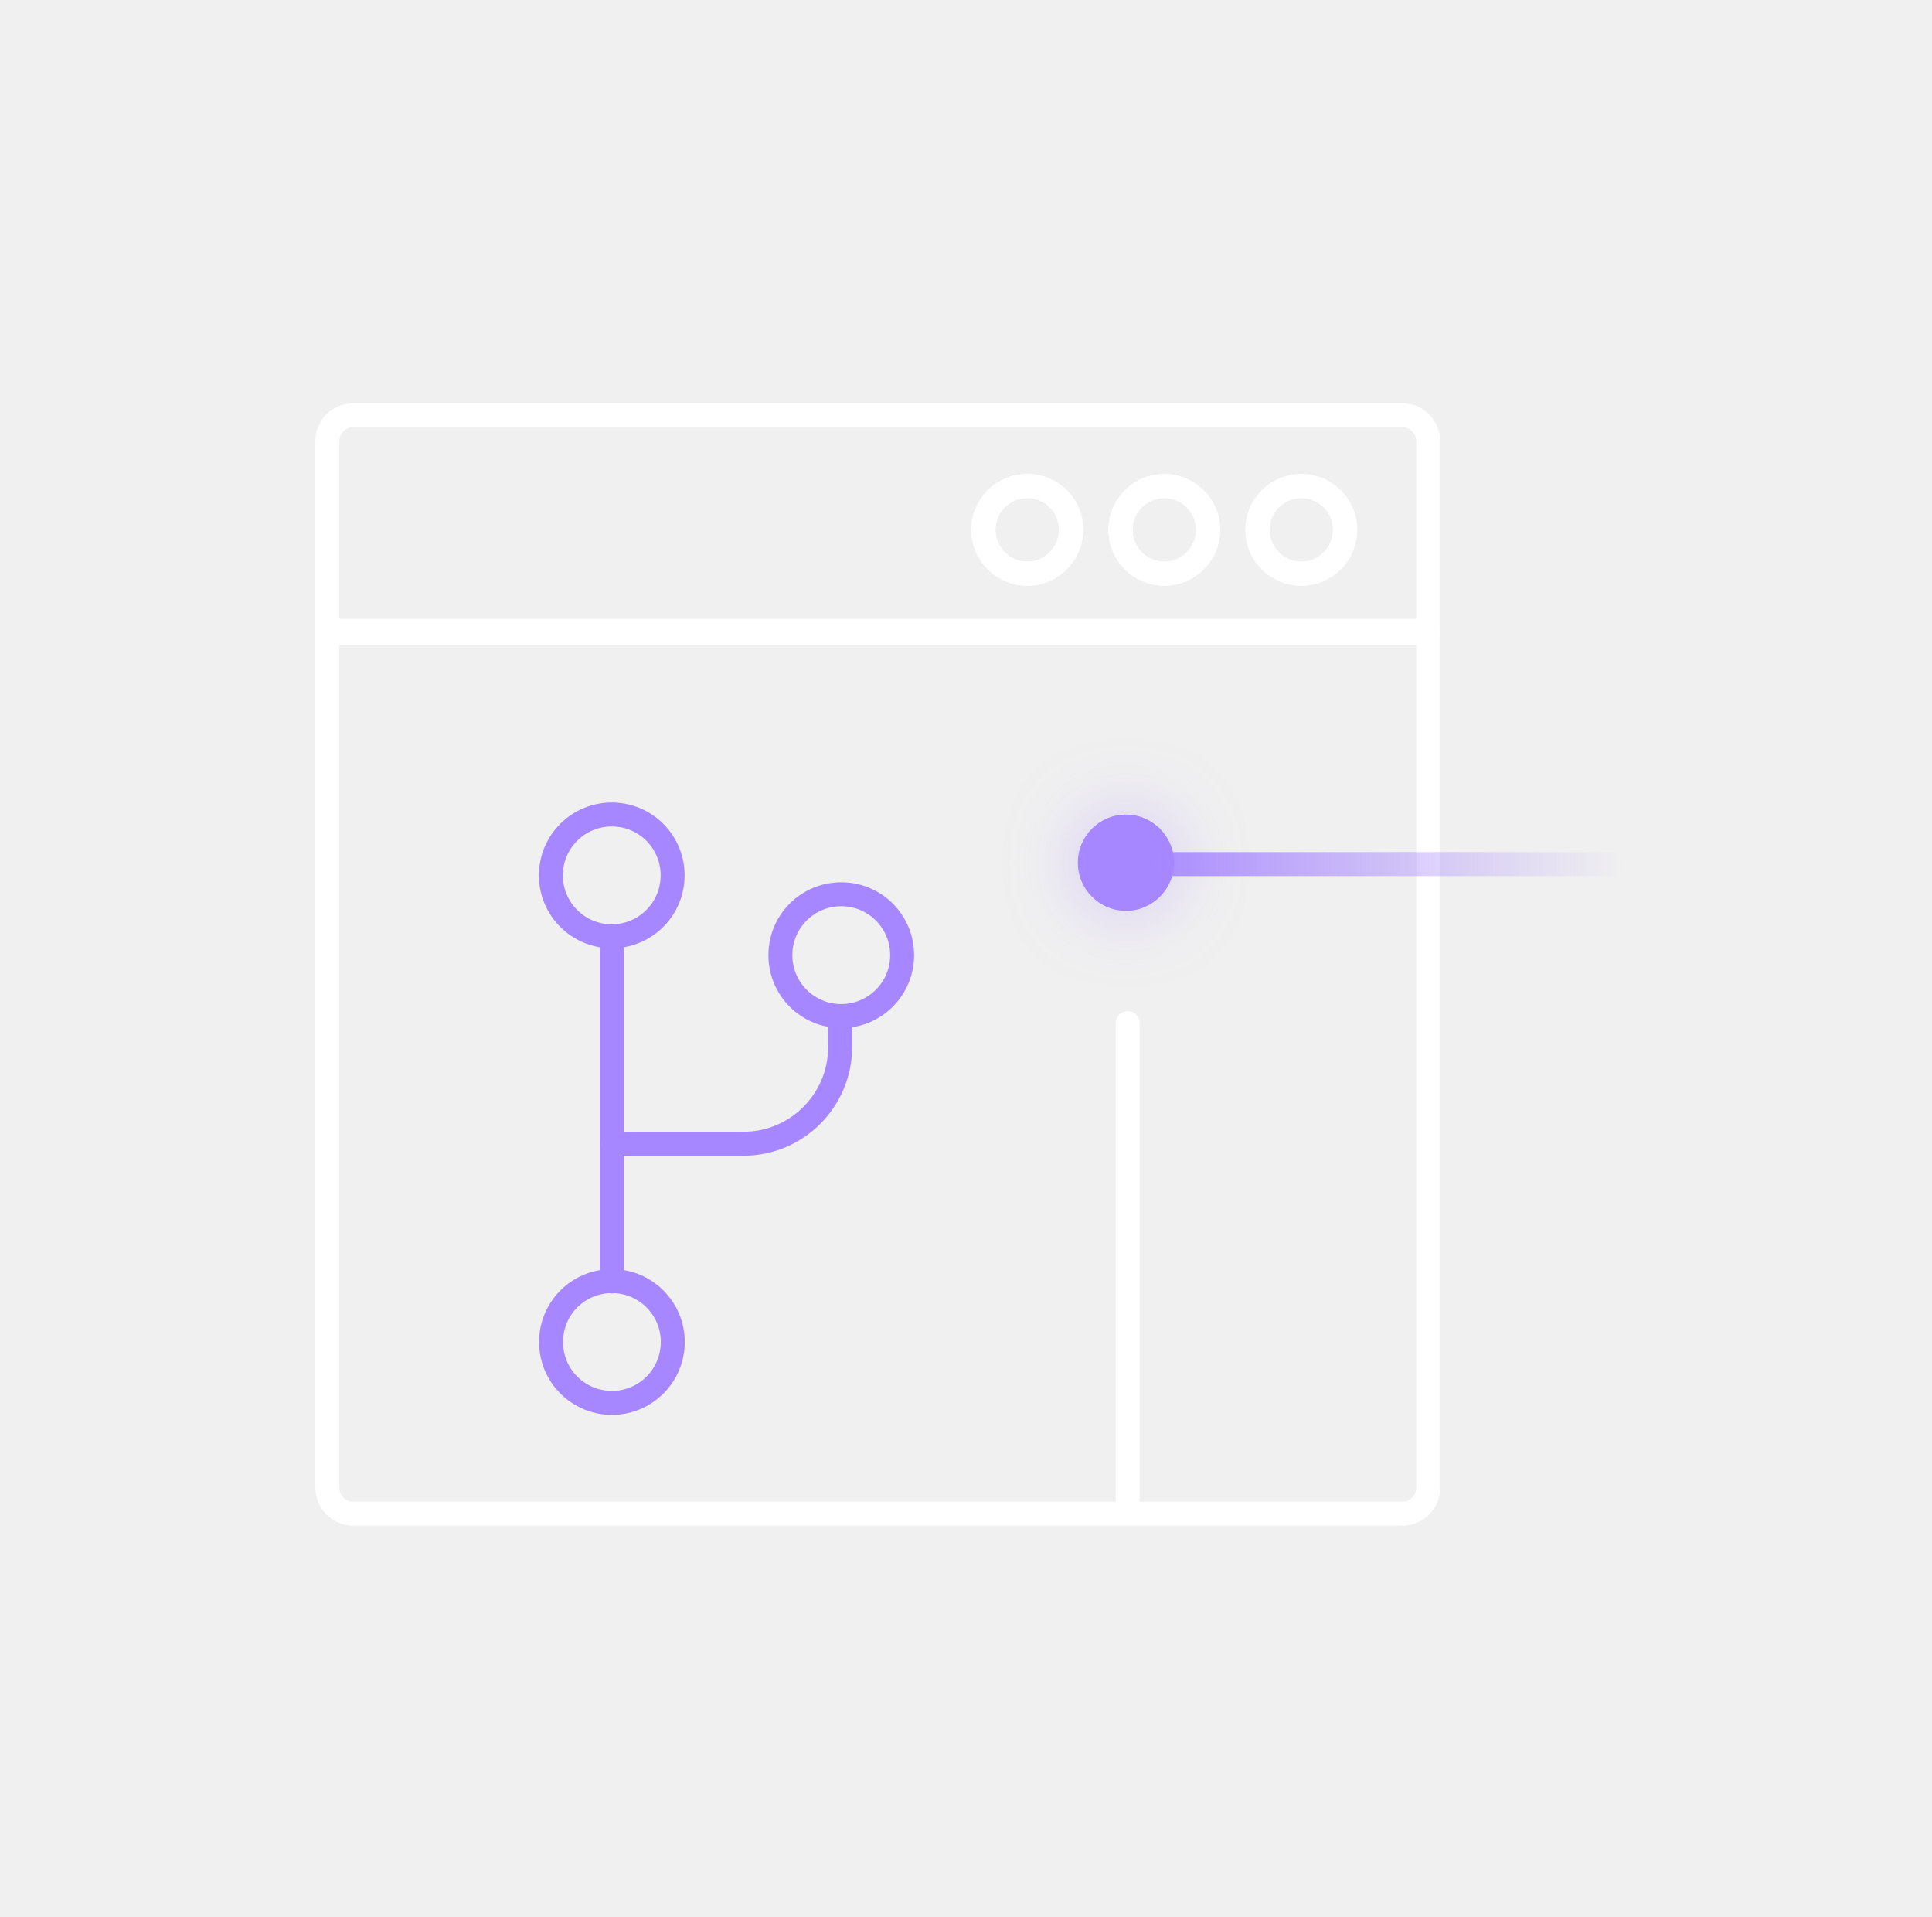
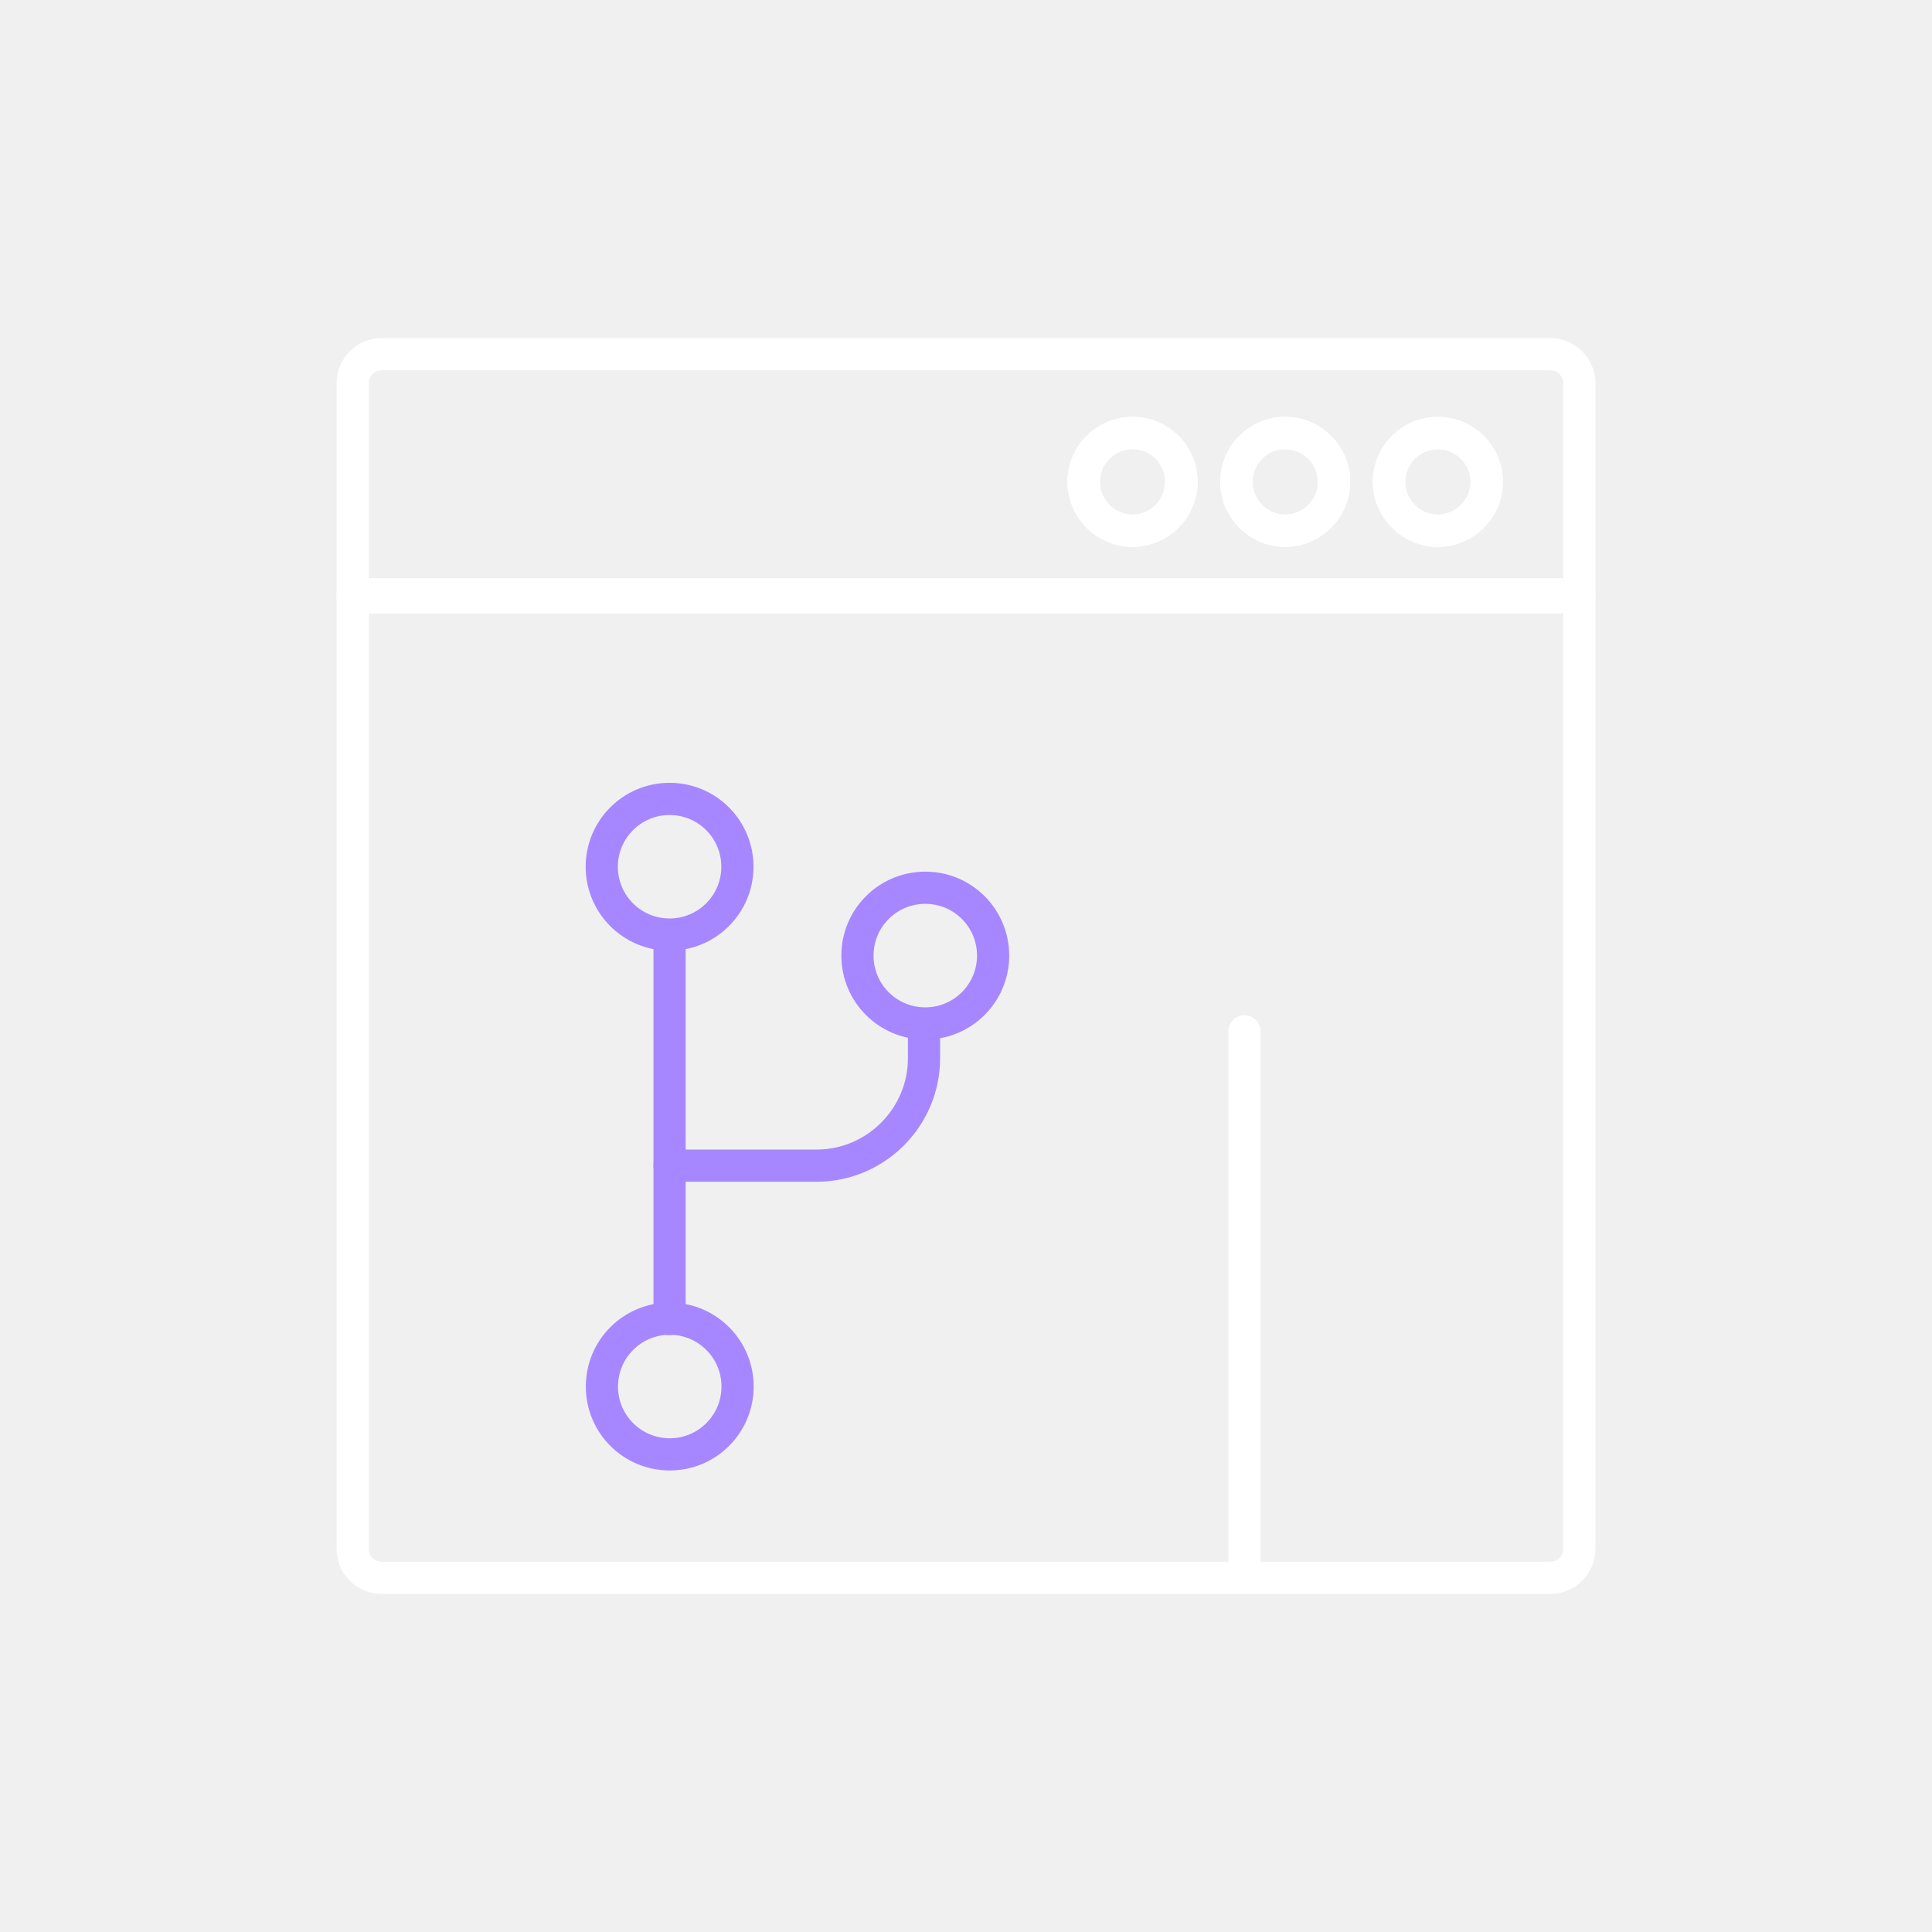
- <svg xmlns="http://www.w3.org/2000/svg" width="121" height="120" viewBox="0 0 121 120" fill="none">
-   <path d="M87.822 26H22.128C21.226 26 20.5 26.726 20.5 27.628V39.668H89.45V27.628C89.45 26.726 88.704 26 87.822 26ZM64.329 35.923C62.819 35.923 61.583 34.687 61.583 33.177C61.583 31.667 62.799 30.432 64.329 30.432C65.858 30.432 67.074 31.648 67.074 33.177C67.074 34.687 65.839 35.923 64.329 35.923ZM72.918 35.923C71.408 35.923 70.173 34.687 70.173 33.177C70.173 31.667 71.388 30.432 72.918 30.432C74.428 30.432 75.664 31.648 75.664 33.177C75.664 34.687 74.428 35.923 72.918 35.923ZM81.507 35.923C79.997 35.923 78.762 34.687 78.762 33.177C78.762 31.667 79.978 30.432 81.507 30.432C83.017 30.432 84.253 31.648 84.253 33.177C84.233 34.687 83.017 35.923 81.507 35.923Z" stroke="white" stroke-width="1.5" stroke-miterlimit="10" stroke-linecap="round" stroke-linejoin="round" />
-   <path d="M61.603 33.177C61.603 31.667 62.819 30.432 64.349 30.432C65.878 30.432 67.094 31.648 67.094 33.177C67.094 34.687 65.858 35.922 64.349 35.922C62.839 35.922 61.603 34.687 61.603 33.177Z" stroke="white" stroke-width="1.5" stroke-miterlimit="10" stroke-linecap="round" stroke-linejoin="round" />
-   <path d="M70.173 33.177C70.173 31.667 71.389 30.432 72.918 30.432C74.428 30.432 75.664 31.648 75.664 33.177C75.664 34.687 74.428 35.922 72.918 35.922C71.408 35.922 70.173 34.687 70.173 33.177Z" stroke="white" stroke-width="1.5" stroke-miterlimit="10" stroke-linecap="round" stroke-linejoin="round" />
-   <path d="M78.762 33.177C78.762 31.667 79.978 30.432 81.507 30.432C83.017 30.432 84.253 31.648 84.253 33.177C84.253 34.687 83.017 35.922 81.507 35.922C79.997 35.922 78.762 34.687 78.762 33.177Z" stroke="white" stroke-width="1.5" stroke-miterlimit="10" stroke-linecap="round" stroke-linejoin="round" />
-   <path d="M70.627 94.779V64.061M20.5 39.498V93.152C20.5 94.054 21.226 94.779 22.128 94.779H87.822C88.724 94.779 89.45 94.054 89.45 93.152V39.498H20.5Z" stroke="white" stroke-width="1.5" stroke-miterlimit="10" stroke-linecap="round" stroke-linejoin="round" />
-   <path d="M67.074 33.177C67.074 34.687 65.839 35.922 64.329 35.922C62.819 35.922 61.584 34.687 61.584 33.177C61.584 31.667 62.799 30.432 64.329 30.432C65.859 30.432 67.074 31.667 67.074 33.177Z" stroke="white" stroke-width="1.5" stroke-miterlimit="10" stroke-linecap="round" stroke-linejoin="round" />
-   <path d="M84.233 33.177C84.233 34.687 82.998 35.922 81.488 35.922C79.978 35.922 78.742 34.687 78.742 33.177C78.742 31.667 79.958 30.432 81.488 30.432C83.017 30.451 84.233 31.667 84.233 33.177Z" stroke="white" stroke-width="1.5" stroke-miterlimit="10" stroke-linecap="round" stroke-linejoin="round" />
-   <path d="M75.664 33.177C75.664 34.687 74.428 35.922 72.918 35.922C71.408 35.922 70.173 34.687 70.173 33.177C70.173 31.667 71.389 30.432 72.918 30.432C74.428 30.451 75.664 31.667 75.664 33.177Z" stroke="white" stroke-width="1.5" stroke-miterlimit="10" stroke-linecap="round" stroke-linejoin="round" />
-   <g filter="url(#filter0_d_271_2249)">
-     <circle cx="70.516" cy="54.017" r="3.017" fill="#A787FF" />
-   </g>
-   <path d="M72.706 54.102H101.026" stroke="url(#paint0_linear_271_2249)" stroke-width="1.5" stroke-linecap="round" />
-   <path d="M42.126 54.811C42.126 56.911 40.423 58.624 38.313 58.624C36.203 58.624 34.5 56.911 34.5 54.811C34.5 52.711 36.203 50.998 38.313 50.998C40.423 50.998 42.126 52.7 42.126 54.811Z" stroke="#A787FF" stroke-width="1.5" stroke-miterlimit="10" stroke-linecap="round" stroke-linejoin="round" />
-   <path d="M38.313 58.746V73.834V80.236" stroke="#A787FF" stroke-width="1.5" stroke-miterlimit="10" stroke-linecap="round" stroke-linejoin="round" />
-   <path d="M56.5 59.806C56.5 61.906 54.798 63.619 52.687 63.619C50.577 63.619 48.874 61.916 48.874 59.806C48.874 57.696 50.577 55.993 52.687 55.993C54.798 55.993 56.5 57.696 56.5 59.806Z" stroke="#A787FF" stroke-width="1.5" stroke-miterlimit="10" stroke-linecap="round" stroke-linejoin="round" />
-   <path d="M42.136 84.029C42.136 86.129 40.434 87.841 38.324 87.841C36.213 87.841 34.511 86.139 34.511 84.029C34.511 81.918 36.213 80.216 38.324 80.216C40.434 80.216 42.136 81.928 42.136 84.029Z" stroke="#A787FF" stroke-width="1.5" stroke-miterlimit="10" stroke-linecap="round" stroke-linejoin="round" />
-   <path d="M52.616 63.69V65.576C52.616 68.89 49.904 71.612 46.581 71.612H39.618H38.313" stroke="#A787FF" stroke-width="1.5" stroke-miterlimit="10" stroke-linecap="round" stroke-linejoin="round" />
-   <defs>
-     <filter id="filter0_d_271_2249" x="58.5" y="42" width="24.033" height="24.033" filterUnits="userSpaceOnUse" color-interpolation-filters="sRGB">
-       <feFlood flood-opacity="0" result="BackgroundImageFix" />
-       <feColorMatrix in="SourceAlpha" type="matrix" values="0 0 0 0 0 0 0 0 0 0 0 0 0 0 0 0 0 0 127 0" result="hardAlpha" />
-       <feMorphology radius="5" operator="dilate" in="SourceAlpha" result="effect1_dropShadow_271_2249" />
-       <feOffset />
-       <feGaussianBlur stdDeviation="2" />
-       <feComposite in2="hardAlpha" operator="out" />
-       <feColorMatrix type="matrix" values="0 0 0 0 0.655 0 0 0 0 0.529 0 0 0 0 1 0 0 0 0.282 0" />
-       <feBlend mode="normal" in2="BackgroundImageFix" result="effect1_dropShadow_271_2249" />
-       <feBlend mode="normal" in="SourceGraphic" in2="effect1_dropShadow_271_2249" result="shape" />
-     </filter>
-     <linearGradient id="paint0_linear_271_2249" x1="70.071" y1="54.602" x2="101.685" y2="54.602" gradientUnits="userSpaceOnUse">
-       <stop stop-color="#A787FF" />
-       <stop offset="0.718" stop-color="#A787FF" stop-opacity="0.282" />
-       <stop offset="1" stop-color="#A787FF" stop-opacity="0" />
-     </linearGradient>
-   </defs>
+ <svg xmlns="http://www.w3.org/2000/svg" width="60" height="60" viewBox="0 0 60 60" fill="none">
+   <path d="M48.148 11H11.852C11.354 11 10.953 11.401 10.953 11.899V18.552H49.047V11.899C49.047 11.401 48.635 11 48.148 11ZM35.168 16.482C34.334 16.482 33.651 15.8 33.651 14.965C33.651 14.131 34.323 13.448 35.168 13.448C36.013 13.448 36.685 14.12 36.685 14.965C36.685 15.8 36.002 16.482 35.168 16.482ZM39.913 16.482C39.079 16.482 38.397 15.8 38.397 14.965C38.397 14.131 39.068 13.448 39.913 13.448C40.748 13.448 41.43 14.12 41.43 14.965C41.43 15.8 40.748 16.482 39.913 16.482ZM44.659 16.482C43.825 16.482 43.142 15.8 43.142 14.965C43.142 14.131 43.814 13.448 44.659 13.448C45.493 13.448 46.176 14.12 46.176 14.965C46.165 15.8 45.493 16.482 44.659 16.482Z" stroke="white" stroke-miterlimit="10" stroke-linecap="round" stroke-linejoin="round" />
+   <path d="M33.662 14.965C33.662 14.131 34.334 13.448 35.179 13.448C36.024 13.448 36.696 14.12 36.696 14.965C36.696 15.799 36.013 16.482 35.179 16.482C34.344 16.482 33.662 15.799 33.662 14.965Z" stroke="white" stroke-miterlimit="10" stroke-linecap="round" stroke-linejoin="round" />
+   <path d="M38.397 14.965C38.397 14.131 39.068 13.448 39.913 13.448C40.748 13.448 41.43 14.12 41.43 14.965C41.43 15.799 40.748 16.482 39.913 16.482C39.079 16.482 38.397 15.799 38.397 14.965Z" stroke="white" stroke-miterlimit="10" stroke-linecap="round" stroke-linejoin="round" />
+   <path d="M43.142 14.965C43.142 14.131 43.814 13.448 44.659 13.448C45.493 13.448 46.176 14.12 46.176 14.965C46.176 15.799 45.493 16.482 44.659 16.482C43.825 16.482 43.142 15.799 43.142 14.965Z" stroke="white" stroke-miterlimit="10" stroke-linecap="round" stroke-linejoin="round" />
+   <path d="M38.648 49V32.029M10.953 18.458V48.101C10.953 48.599 11.354 49 11.852 49H48.148C48.646 49 49.047 48.599 49.047 48.101V18.458H10.953Z" stroke="white" stroke-miterlimit="10" stroke-linecap="round" stroke-linejoin="round" />
+   <path d="M36.685 14.965C36.685 15.799 36.002 16.482 35.168 16.482C34.334 16.482 33.651 15.799 33.651 14.965C33.651 14.131 34.323 13.448 35.168 13.448C36.013 13.448 36.685 14.131 36.685 14.965Z" stroke="white" stroke-miterlimit="10" stroke-linecap="round" stroke-linejoin="round" />
+   <path d="M46.165 14.965C46.165 15.799 45.482 16.482 44.648 16.482C43.814 16.482 43.131 15.799 43.131 14.965C43.131 14.131 43.803 13.448 44.648 13.448C45.493 13.459 46.165 14.131 46.165 14.965Z" stroke="white" stroke-miterlimit="10" stroke-linecap="round" stroke-linejoin="round" />
+   <path d="M41.43 14.965C41.43 15.799 40.748 16.482 39.913 16.482C39.079 16.482 38.397 15.799 38.397 14.965C38.397 14.131 39.068 13.448 39.913 13.448C40.748 13.459 41.43 14.131 41.43 14.965Z" stroke="white" stroke-miterlimit="10" stroke-linecap="round" stroke-linejoin="round" />
+   <path d="M22.901 26.918C22.901 28.078 21.96 29.024 20.794 29.024C19.628 29.024 18.688 28.078 18.688 26.918C18.688 25.757 19.628 24.811 20.794 24.811C21.96 24.811 22.901 25.752 22.901 26.918Z" stroke="#A787FF" stroke-miterlimit="10" stroke-linecap="round" stroke-linejoin="round" />
+   <path d="M20.794 29.092V37.428V40.965" stroke="#A787FF" stroke-miterlimit="10" stroke-linecap="round" stroke-linejoin="round" />
+   <path d="M30.842 29.677C30.842 30.837 29.902 31.784 28.736 31.784C27.57 31.784 26.629 30.843 26.629 29.677C26.629 28.511 27.57 27.57 28.736 27.57C29.902 27.57 30.842 28.511 30.842 29.677Z" stroke="#A787FF" stroke-miterlimit="10" stroke-linecap="round" stroke-linejoin="round" />
+   <path d="M22.906 43.06C22.906 44.22 21.966 45.167 20.8 45.167C19.634 45.167 18.693 44.226 18.693 43.06C18.693 41.894 19.634 40.953 20.8 40.953C21.966 40.953 22.906 41.9 22.906 43.06Z" stroke="#A787FF" stroke-miterlimit="10" stroke-linecap="round" stroke-linejoin="round" />
+   <path d="M28.696 31.824V32.866C28.696 34.697 27.198 36.2 25.362 36.2H21.515H20.794" stroke="#A787FF" stroke-miterlimit="10" stroke-linecap="round" stroke-linejoin="round" />
</svg>
